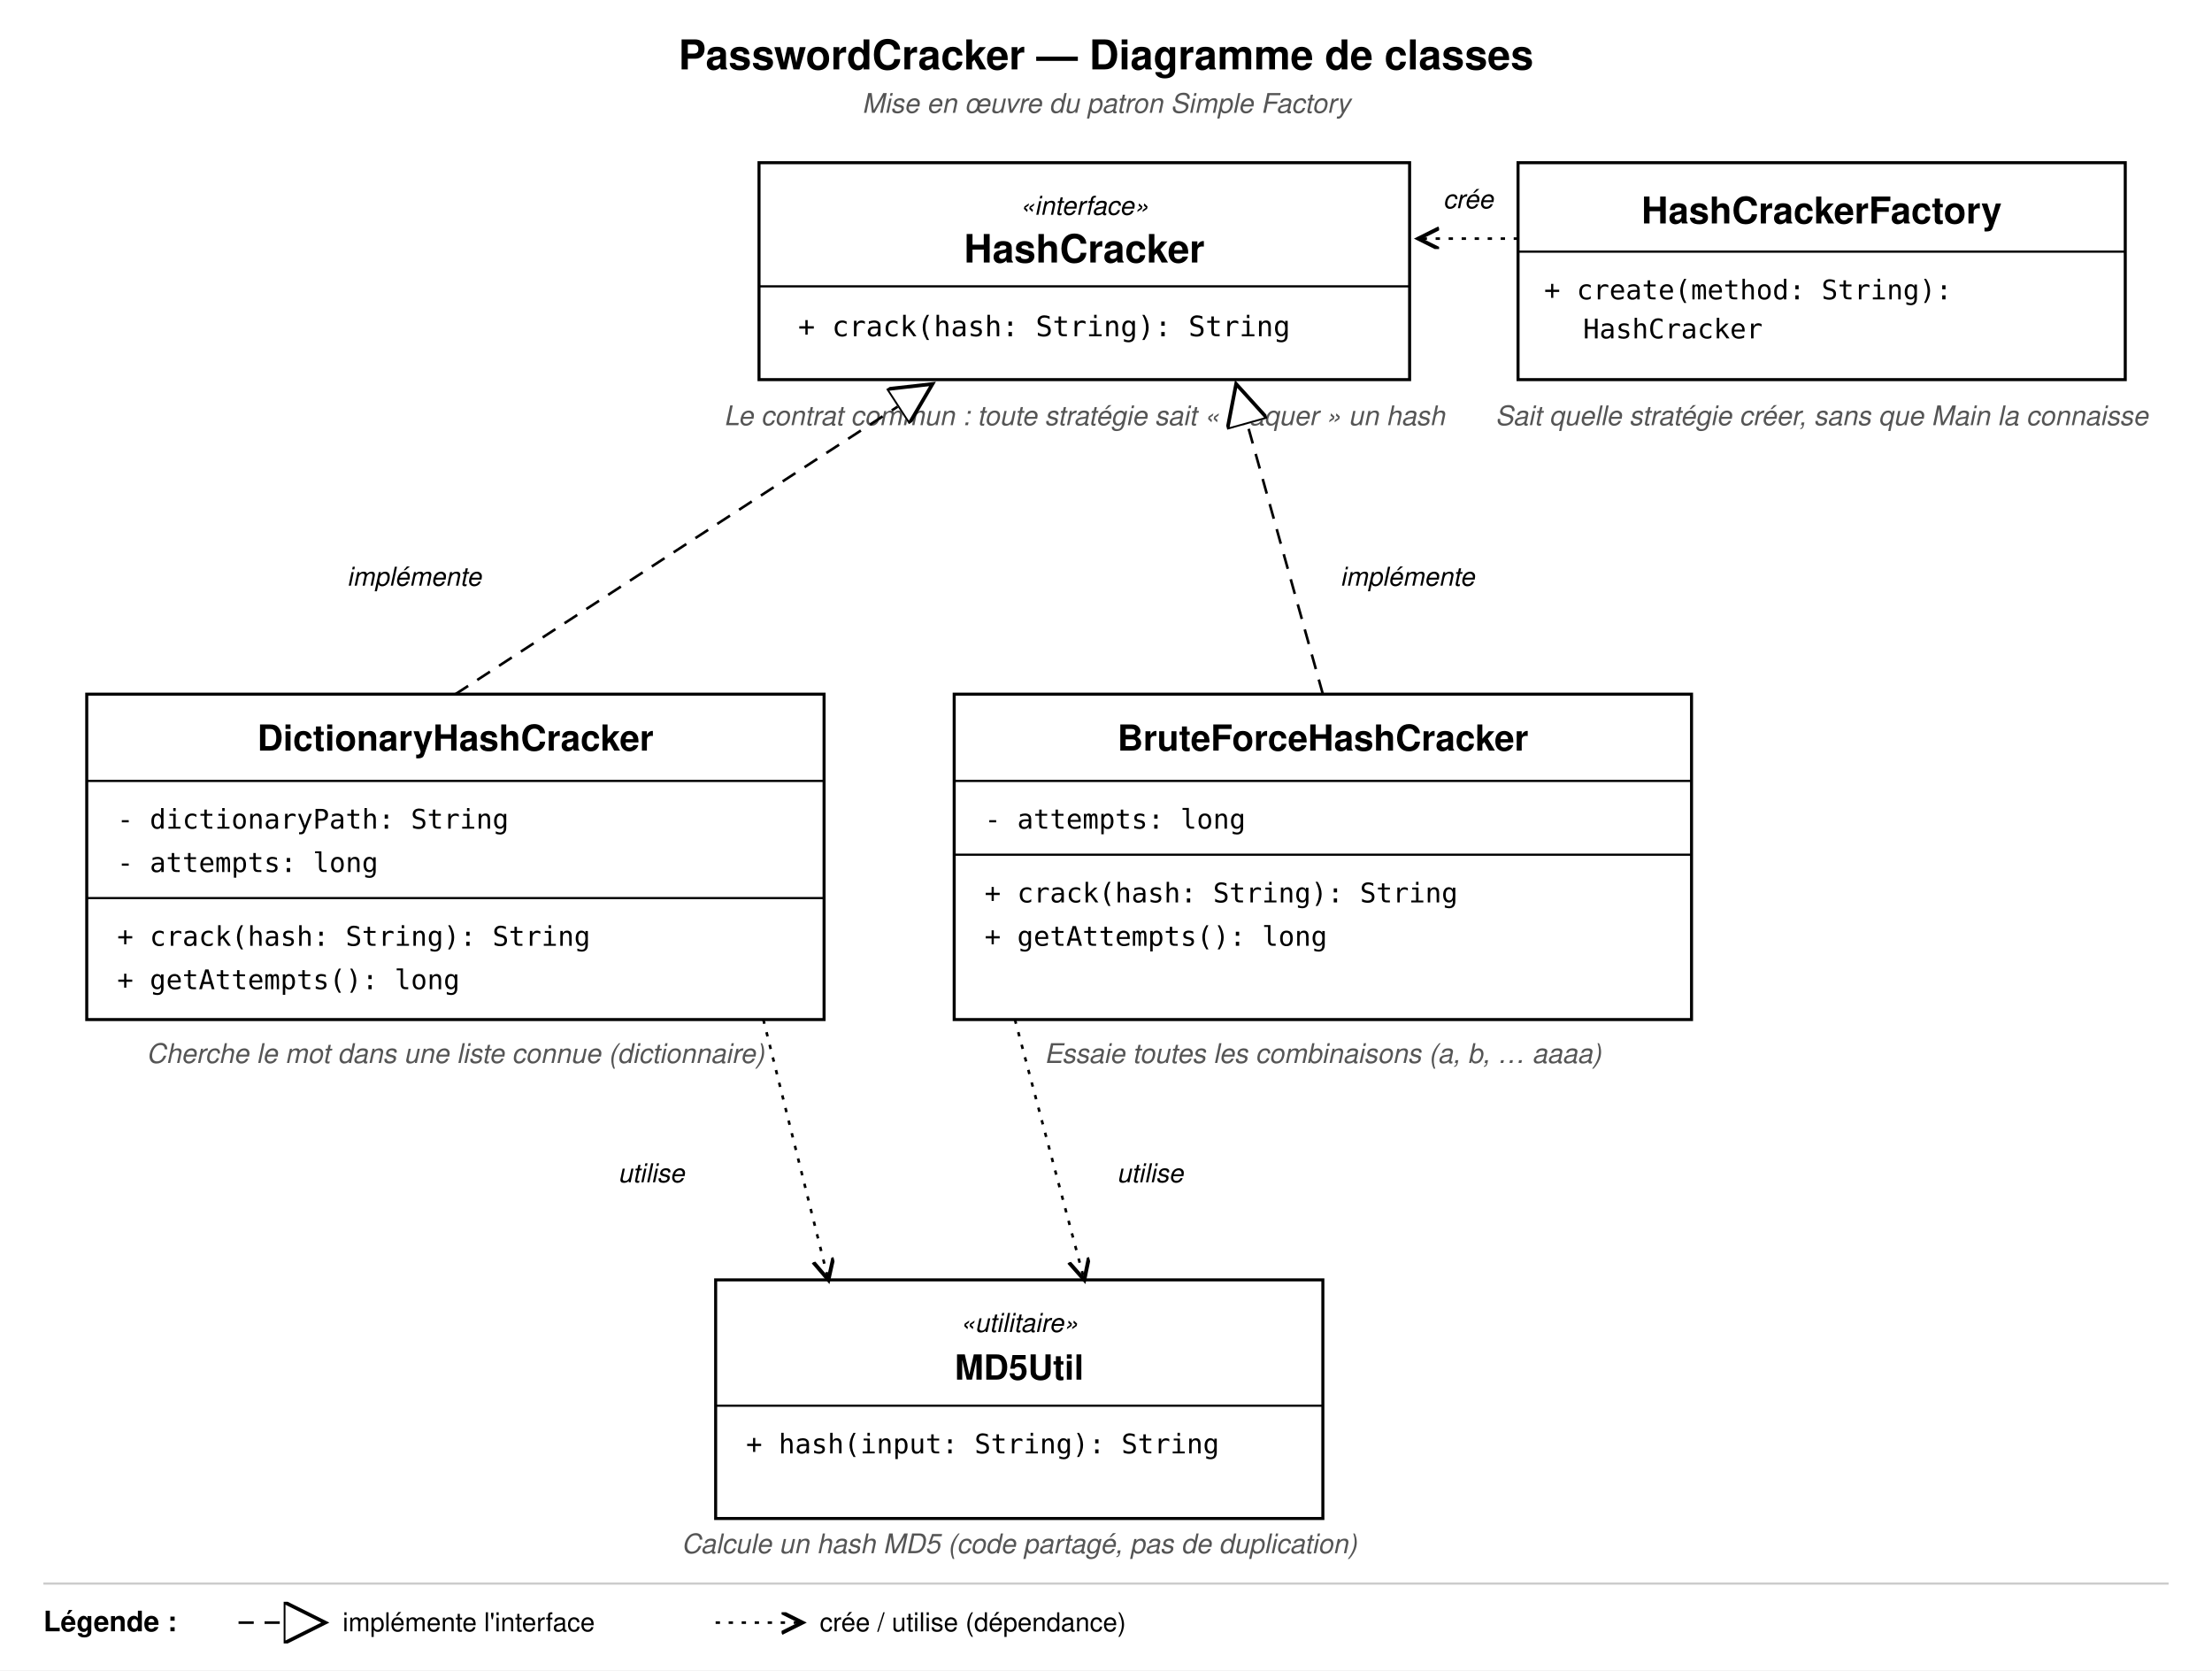
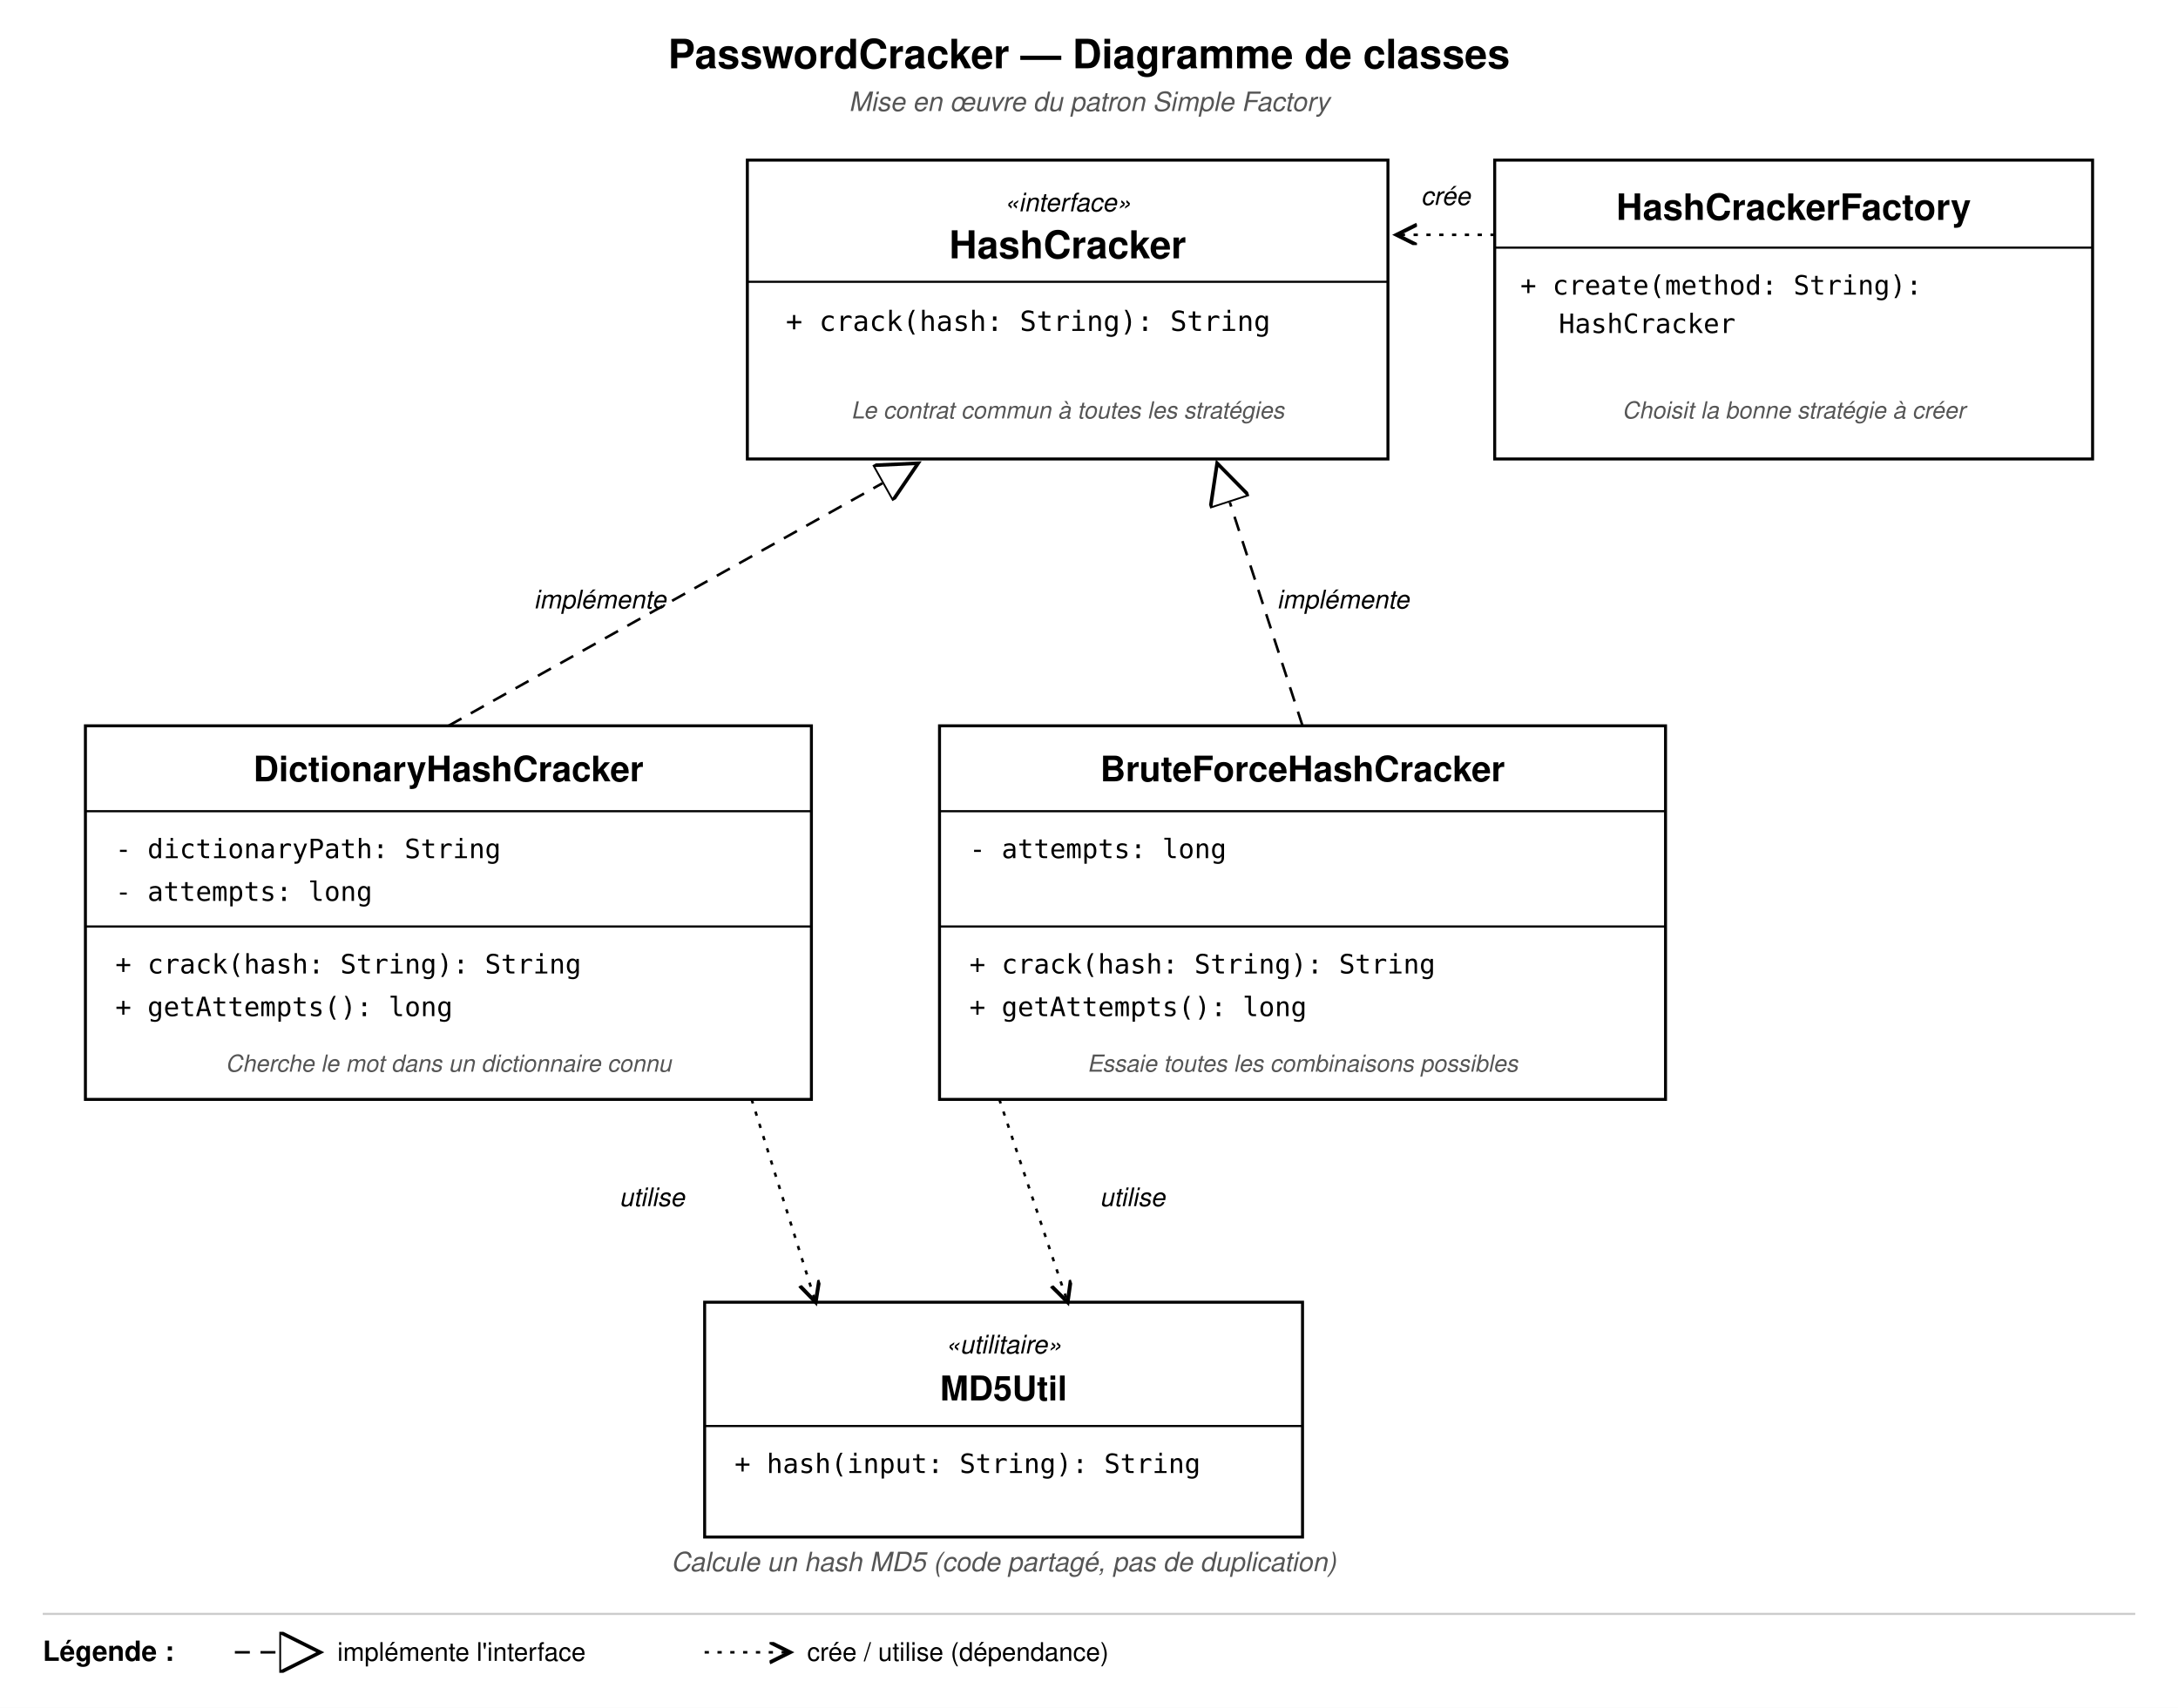
- <svg xmlns="http://www.w3.org/2000/svg" viewBox="0 0 1020 770" font-family="'Segoe UI', Helvetica, Arial, sans-serif">
+ <svg xmlns="http://www.w3.org/2000/svg" viewBox="0 0 1020 800" font-family="'Segoe UI', Helvetica, Arial, sans-serif">
  <defs>
    <marker id="implMarker" markerWidth="18" markerHeight="16" refX="16" refY="8" orient="auto">
      <path d="M0,0 L16,8 L0,16 Z" fill="white" stroke="black" stroke-width="1.4" />
    </marker>
    <marker id="depMarker" markerWidth="10" markerHeight="10" refX="8" refY="4" orient="auto">
      <path d="M0,0 L8,4 L0,8" fill="none" stroke="black" stroke-width="1.5" />
    </marker>
  </defs>
-   <rect x="0" y="0" width="1020" height="770" fill="white" />
+   <rect x="0" y="0" width="1020" height="800" fill="white" />
  <text x="510" y="32" text-anchor="middle" font-size="19" font-weight="700" fill="black">PasswordCracker — Diagramme de classes</text>
  <text x="510" y="52" text-anchor="middle" font-size="12.5" font-style="italic" fill="#555">Mise en œuvre du patron Simple Factory</text>
-   <rect x="350" y="75" width="300" height="100" fill="white" stroke="black" stroke-width="1.4" />
+   <rect x="350" y="75" width="300" height="140" fill="white" stroke="black" stroke-width="1.4" />
  <text x="500" y="99" text-anchor="middle" font-style="italic" font-size="12" fill="black">«interface»</text>
  <text x="500" y="121" text-anchor="middle" font-size="18" font-weight="700" fill="black">HashCracker</text>
  <line x1="350" y1="132" x2="650" y2="132" stroke="black" stroke-width="1" />
  <text x="368" y="155" font-family="Consolas, monospace" font-size="13" fill="black">+ crack(hash: String): String</text>
-   <text x="500" y="196" text-anchor="middle" font-size="12.5" font-style="italic" fill="#555">Le contrat commun : toute stratégie sait « craquer » un hash</text>
-   <rect x="700" y="75" width="280" height="100" fill="white" stroke="black" stroke-width="1.4" />
+   <text x="500" y="196" text-anchor="middle" font-size="11" font-style="italic" fill="#555">Le contrat commun à toutes les stratégies</text>
+   <rect x="700" y="75" width="280" height="140" fill="white" stroke="black" stroke-width="1.4" />
  <text x="840" y="103" text-anchor="middle" font-size="17" font-weight="700" fill="black">HashCrackerFactory</text>
  <line x1="700" y1="116" x2="980" y2="116" stroke="black" stroke-width="1" />
  <text x="712" y="138" font-family="Consolas, monospace" font-size="12.5" fill="black">+ create(method: String):</text>
  <text x="730" y="156" font-family="Consolas, monospace" font-size="12.5" fill="black">HashCracker</text>
-   <text x="840" y="196" text-anchor="middle" font-size="12.5" font-style="italic" fill="#555">Sait quelle stratégie créer, sans que Main la connaisse</text>
-   <rect x="40" y="320" width="340" height="150" fill="white" stroke="black" stroke-width="1.4" />
-   <text x="210" y="346" text-anchor="middle" font-size="16.5" font-weight="700" fill="black">DictionaryHashCracker</text>
-   <line x1="40" y1="360" x2="380" y2="360" stroke="black" stroke-width="1" />
-   <text x="54" y="382" font-family="Consolas, monospace" font-size="12.5" fill="black">- dictionaryPath: String</text>
-   <text x="54" y="402" font-family="Consolas, monospace" font-size="12.5" fill="black">- attempts: long</text>
-   <line x1="40" y1="414" x2="380" y2="414" stroke="black" stroke-width="1" />
-   <text x="54" y="436" font-family="Consolas, monospace" font-size="12.5" fill="black">+ crack(hash: String): String</text>
-   <text x="54" y="456" font-family="Consolas, monospace" font-size="12.5" fill="black">+ getAttempts(): long</text>
-   <text x="210" y="490" text-anchor="middle" font-size="12.5" font-style="italic" fill="#555">Cherche le mot dans une liste connue (dictionnaire)</text>
-   <rect x="440" y="320" width="340" height="150" fill="white" stroke="black" stroke-width="1.4" />
-   <text x="610" y="346" text-anchor="middle" font-size="16.5" font-weight="700" fill="black">BruteForceHashCracker</text>
-   <line x1="440" y1="360" x2="780" y2="360" stroke="black" stroke-width="1" />
-   <text x="454" y="382" font-family="Consolas, monospace" font-size="12.5" fill="black">- attempts: long</text>
-   <line x1="440" y1="394" x2="780" y2="394" stroke="black" stroke-width="1" />
-   <text x="454" y="416" font-family="Consolas, monospace" font-size="12.5" fill="black">+ crack(hash: String): String</text>
-   <text x="454" y="436" font-family="Consolas, monospace" font-size="12.5" fill="black">+ getAttempts(): long</text>
-   <text x="610" y="490" text-anchor="middle" font-size="12.5" font-style="italic" fill="#555">Essaie toutes les combinaisons (a, b, … aaaa)</text>
-   <rect x="330" y="590" width="280" height="110" fill="white" stroke="black" stroke-width="1.4" />
-   <text x="470" y="614" text-anchor="middle" font-style="italic" font-size="12" fill="black">«utilitaire»</text>
-   <text x="470" y="636" text-anchor="middle" font-size="16" font-weight="700" fill="black">MD5Util</text>
-   <line x1="330" y1="648" x2="610" y2="648" stroke="black" stroke-width="1" />
-   <text x="344" y="670" font-family="Consolas, monospace" font-size="12.5" fill="black">+ hash(input: String): String</text>
-   <text x="470" y="716" text-anchor="middle" font-size="12.5" font-style="italic" fill="#555">Calcule un hash MD5 (code partagé, pas de duplication)</text>
-   <line x1="210" y1="320" x2="430" y2="177" stroke="black" stroke-width="1.2" stroke-dasharray="7,5" marker-end="url(#implMarker)" />
-   <text x="160" y="270" font-size="12" font-style="italic" fill="black" stroke="white" stroke-width="4" paint-order="stroke">implémente</text>
-   <line x1="610" y1="320" x2="570" y2="177" stroke="black" stroke-width="1.2" stroke-dasharray="7,5" marker-end="url(#implMarker)" />
-   <text x="618" y="270" font-size="12" font-style="italic" fill="black" stroke="white" stroke-width="4" paint-order="stroke">implémente</text>
+   <text x="840" y="196" text-anchor="middle" font-size="11" font-style="italic" fill="#555">Choisit la bonne stratégie à créer</text>
+   <rect x="40" y="340" width="340" height="175" fill="white" stroke="black" stroke-width="1.4" />
+   <text x="210" y="366" text-anchor="middle" font-size="16.5" font-weight="700" fill="black">DictionaryHashCracker</text>
+   <line x1="40" y1="380" x2="380" y2="380" stroke="black" stroke-width="1" />
+   <text x="54" y="402" font-family="Consolas, monospace" font-size="12.5" fill="black">- dictionaryPath: String</text>
+   <text x="54" y="422" font-family="Consolas, monospace" font-size="12.5" fill="black">- attempts: long</text>
+   <line x1="40" y1="434" x2="380" y2="434" stroke="black" stroke-width="1" />
+   <text x="54" y="456" font-family="Consolas, monospace" font-size="12.5" fill="black">+ crack(hash: String): String</text>
+   <text x="54" y="476" font-family="Consolas, monospace" font-size="12.5" fill="black">+ getAttempts(): long</text>
+   <text x="210" y="502" text-anchor="middle" font-size="11" font-style="italic" fill="#555">Cherche le mot dans un dictionnaire connu</text>
+   <rect x="440" y="340" width="340" height="175" fill="white" stroke="black" stroke-width="1.4" />
+   <text x="610" y="366" text-anchor="middle" font-size="16.5" font-weight="700" fill="black">BruteForceHashCracker</text>
+   <line x1="440" y1="380" x2="780" y2="380" stroke="black" stroke-width="1" />
+   <text x="454" y="402" font-family="Consolas, monospace" font-size="12.5" fill="black">- attempts: long</text>
+   <line x1="440" y1="434" x2="780" y2="434" stroke="black" stroke-width="1" />
+   <text x="454" y="456" font-family="Consolas, monospace" font-size="12.5" fill="black">+ crack(hash: String): String</text>
+   <text x="454" y="476" font-family="Consolas, monospace" font-size="12.5" fill="black">+ getAttempts(): long</text>
+   <text x="610" y="502" text-anchor="middle" font-size="11" font-style="italic" fill="#555">Essaie toutes les combinaisons possibles</text>
+   <rect x="330" y="610" width="280" height="110" fill="white" stroke="black" stroke-width="1.4" />
+   <text x="470" y="634" text-anchor="middle" font-style="italic" font-size="12" fill="black">«utilitaire»</text>
+   <text x="470" y="656" text-anchor="middle" font-size="16" font-weight="700" fill="black">MD5Util</text>
+   <line x1="330" y1="668" x2="610" y2="668" stroke="black" stroke-width="1" />
+   <text x="344" y="690" font-family="Consolas, monospace" font-size="12.5" fill="black">+ hash(input: String): String</text>
+   <text x="470" y="736" text-anchor="middle" font-size="12.5" font-style="italic" fill="#555">Calcule un hash MD5 (code partagé, pas de duplication)</text>
+   <line x1="210" y1="340" x2="430" y2="217" stroke="black" stroke-width="1.2" stroke-dasharray="7,5" marker-end="url(#implMarker)" />
+   <text x="250" y="285" font-size="12" font-style="italic" fill="black">implémente</text>
+   <line x1="610" y1="340" x2="570" y2="217" stroke="black" stroke-width="1.2" stroke-dasharray="7,5" marker-end="url(#implMarker)" />
+   <text x="598" y="285" font-size="12" font-style="italic" fill="black">implémente</text>
  <line x1="700" y1="110" x2="654" y2="110" stroke="black" stroke-width="1.2" stroke-dasharray="2,4" marker-end="url(#depMarker)" />
-   <text x="677" y="96" text-anchor="middle" font-size="12" font-style="italic" fill="black" stroke="white" stroke-width="4" paint-order="stroke">crée</text>
-   <line x1="352" y1="470" x2="382" y2="590" stroke="black" stroke-width="1.2" stroke-dasharray="2,4" marker-end="url(#depMarker)" />
-   <text x="285" y="545" font-size="12" font-style="italic" fill="black" stroke="white" stroke-width="4" paint-order="stroke">utilise</text>
-   <line x1="468" y1="470" x2="500" y2="590" stroke="black" stroke-width="1.2" stroke-dasharray="2,4" marker-end="url(#depMarker)" />
-   <text x="515" y="545" font-size="12" font-style="italic" fill="black" stroke="white" stroke-width="4" paint-order="stroke">utilise</text>
-   <line x1="20" y1="730" x2="1000" y2="730" stroke="#CCCCCC" stroke-width="1" />
-   <text x="20" y="752" font-size="13" font-weight="700" fill="black">Légende :</text>
-   <line x1="110" y1="748" x2="150" y2="748" stroke="black" stroke-width="1.2" stroke-dasharray="7,5" marker-end="url(#implMarker)" />
-   <text x="158" y="752" font-size="12" fill="black">implémente l'interface</text>
-   <line x1="330" y1="748" x2="370" y2="748" stroke="black" stroke-width="1.2" stroke-dasharray="2,4" marker-end="url(#depMarker)" />
-   <text x="378" y="752" font-size="12" fill="black">crée / utilise (dépendance)</text>
+   <text x="677" y="96" text-anchor="middle" font-size="12" font-style="italic" fill="black">crée</text>
+   <line x1="352" y1="515" x2="382" y2="610" stroke="black" stroke-width="1.2" stroke-dasharray="2,4" marker-end="url(#depMarker)" />
+   <text x="290" y="565" font-size="12" font-style="italic" fill="black">utilise</text>
+   <line x1="468" y1="515" x2="500" y2="610" stroke="black" stroke-width="1.2" stroke-dasharray="2,4" marker-end="url(#depMarker)" />
+   <text x="515" y="565" font-size="12" font-style="italic" fill="black">utilise</text>
+   <line x1="20" y1="756" x2="1000" y2="756" stroke="#CCCCCC" stroke-width="1" />
+   <text x="20" y="778" font-size="13" font-weight="700" fill="black">Légende :</text>
+   <line x1="110" y1="774" x2="150" y2="774" stroke="black" stroke-width="1.2" stroke-dasharray="7,5" marker-end="url(#implMarker)" />
+   <text x="158" y="778" font-size="12" fill="black">implémente l'interface</text>
+   <line x1="330" y1="774" x2="370" y2="774" stroke="black" stroke-width="1.2" stroke-dasharray="2,4" marker-end="url(#depMarker)" />
+   <text x="378" y="778" font-size="12" fill="black">crée / utilise (dépendance)</text>
</svg>
